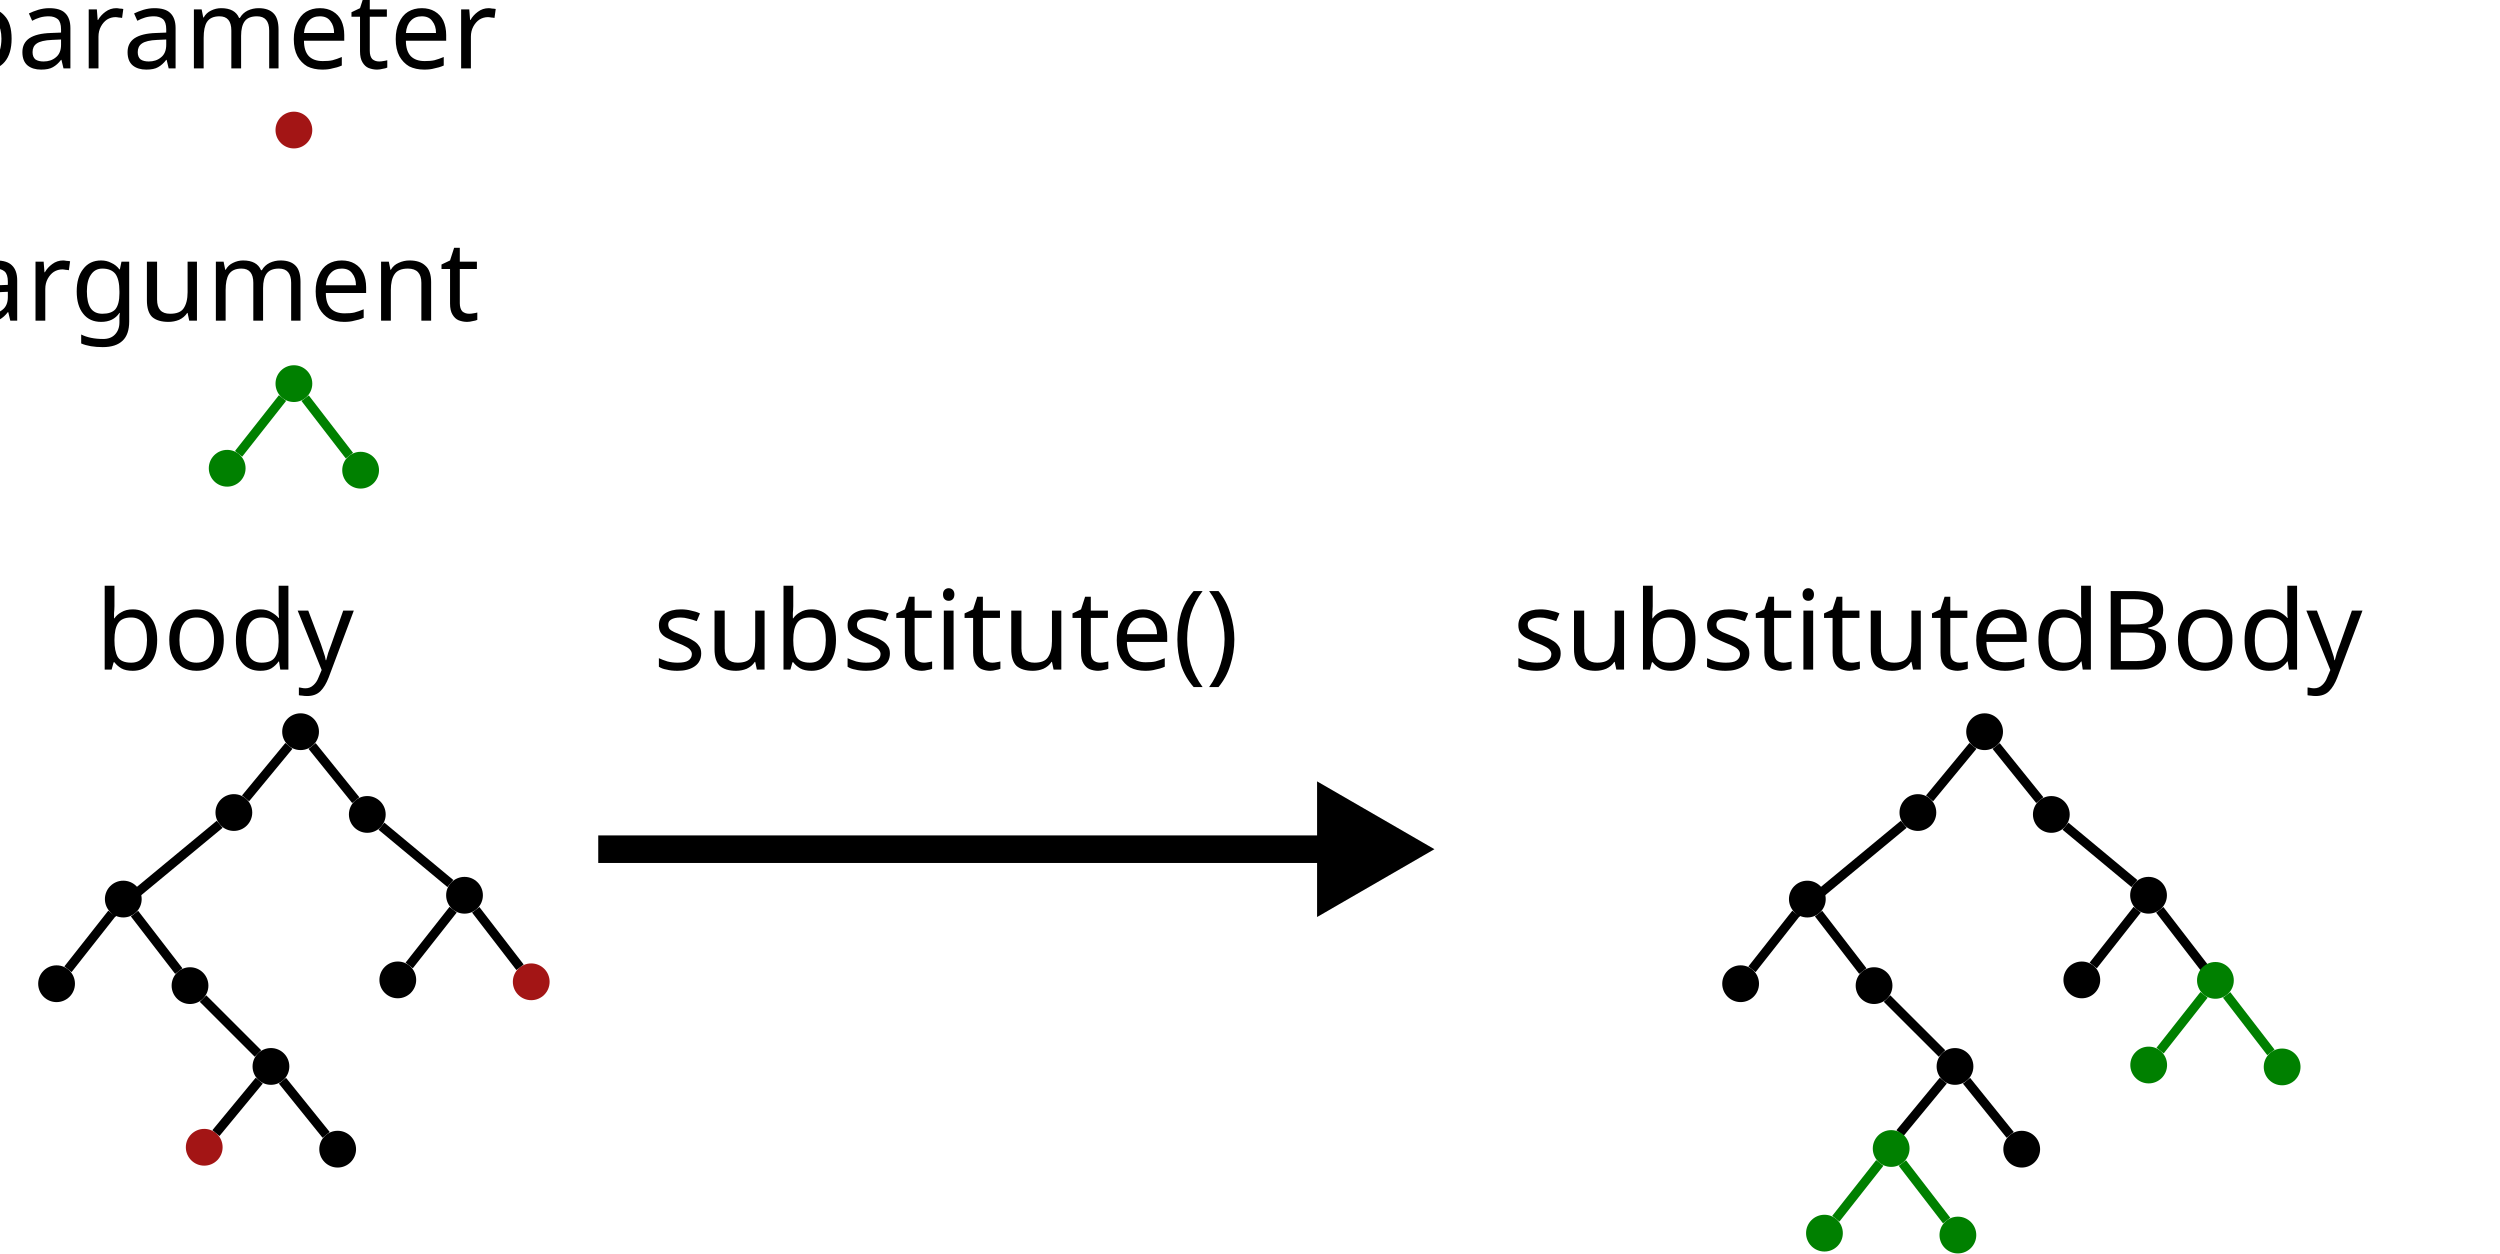
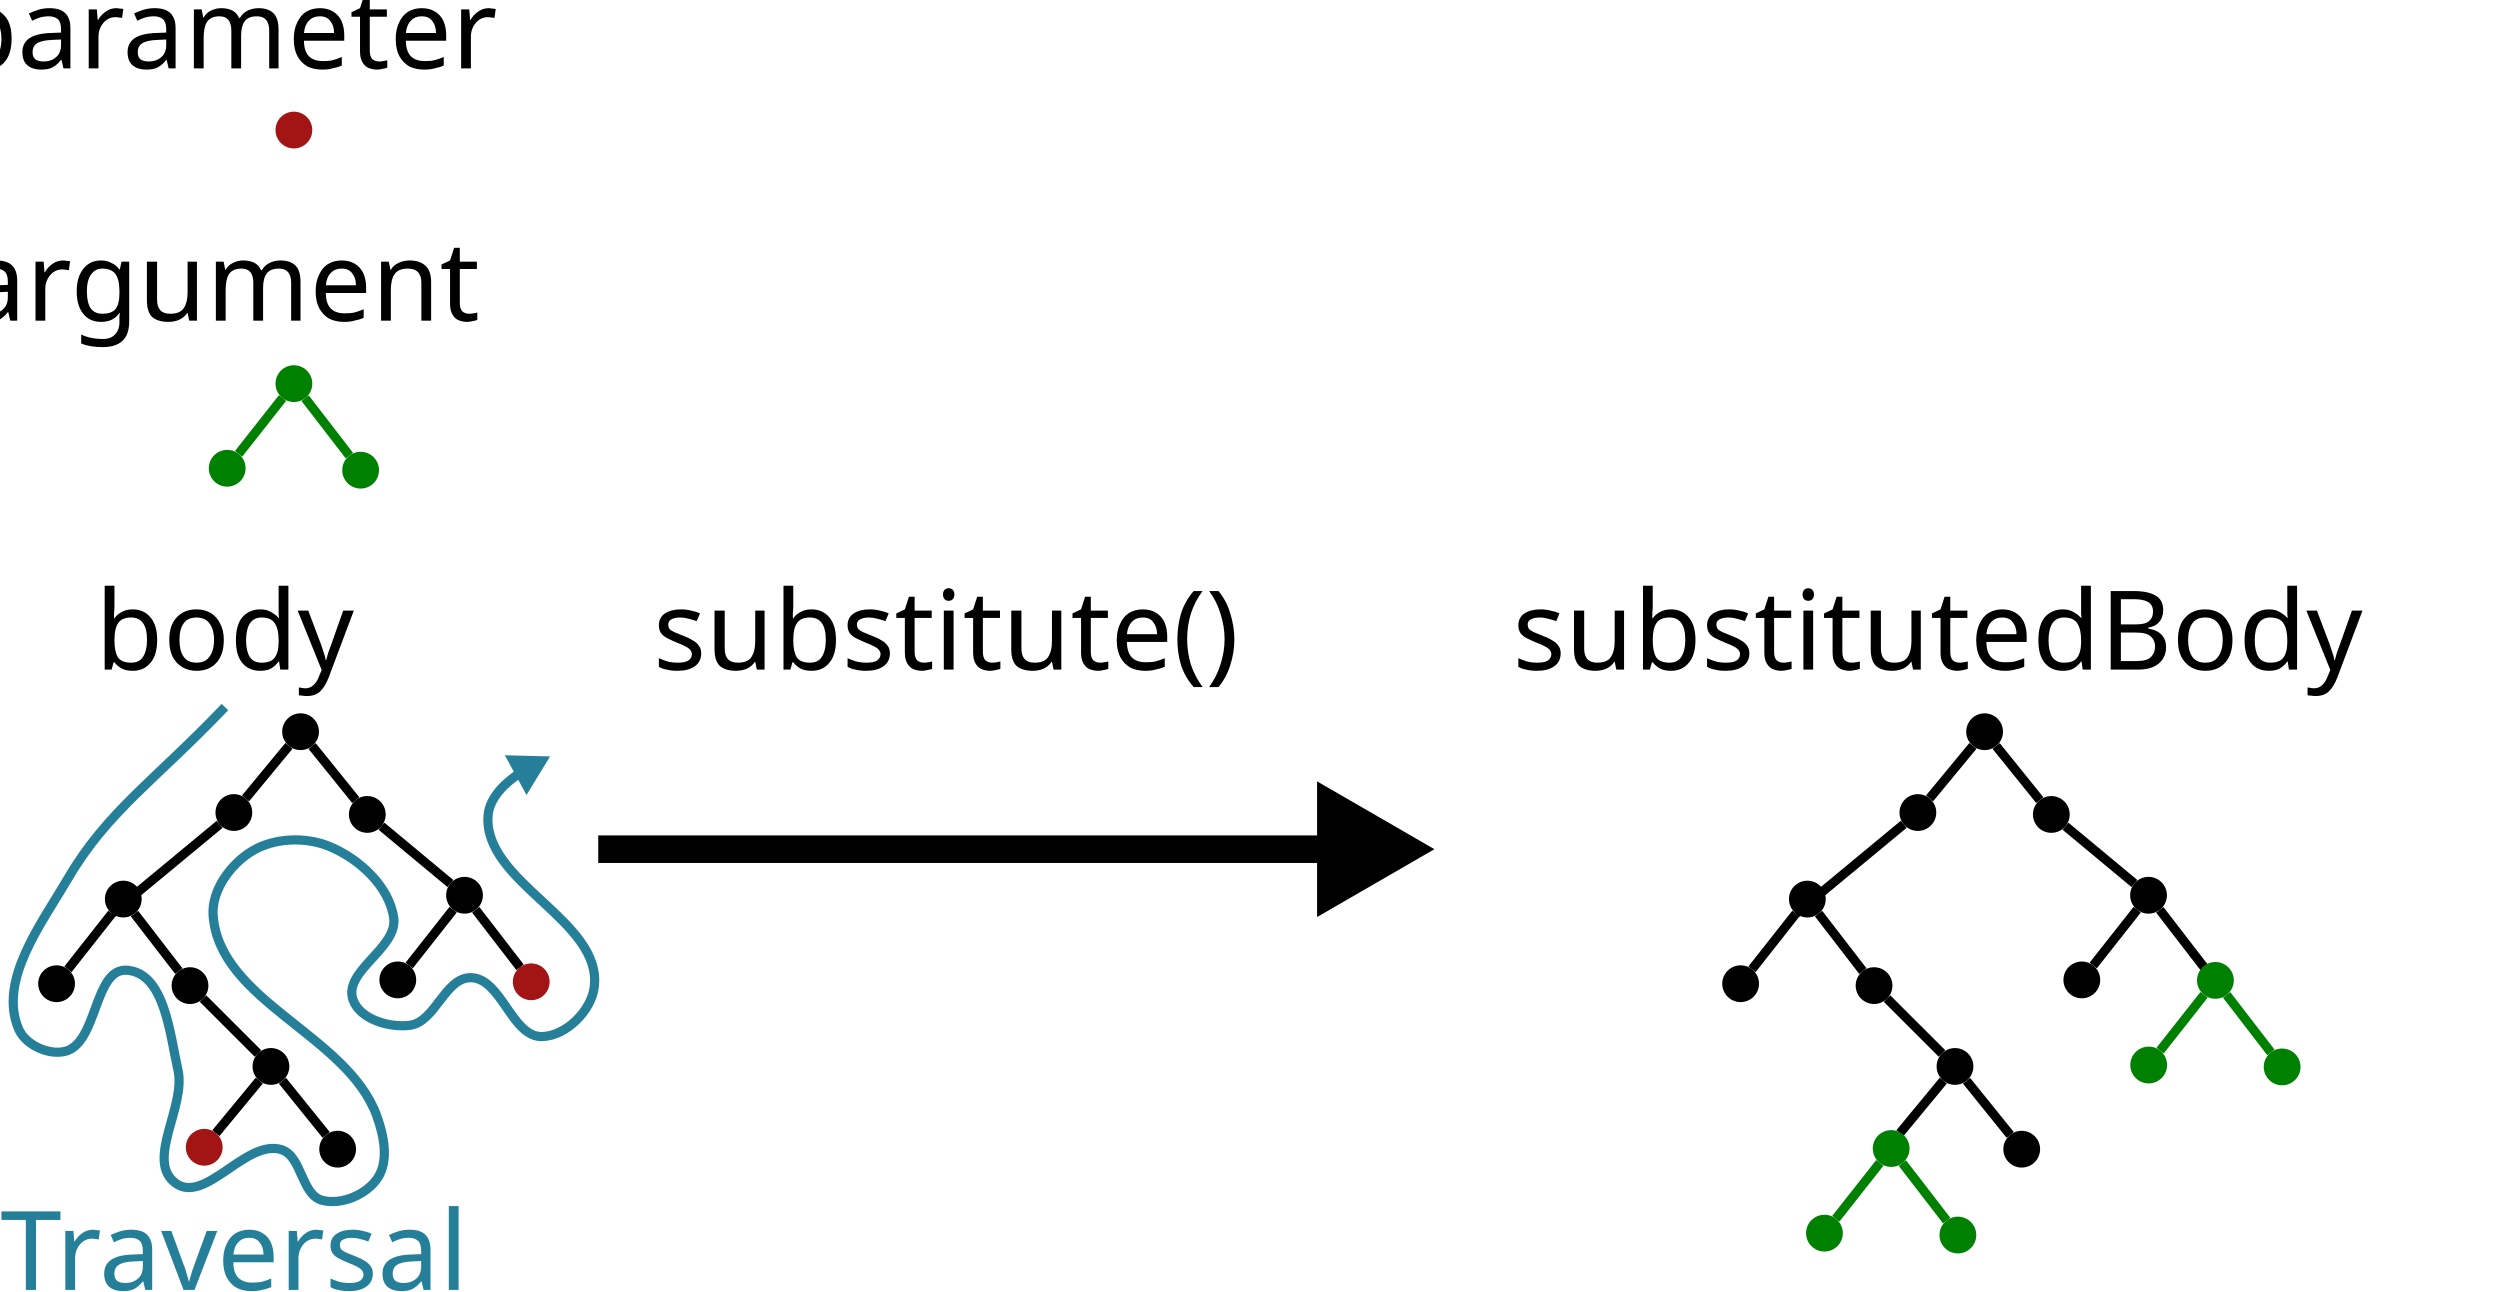
- <svg xmlns="http://www.w3.org/2000/svg" id="svg8" version="1.1" viewBox="0 0 96 48.132" height="48.132mm" width="96mm">
+ <svg xmlns="http://www.w3.org/2000/svg" width="96mm" height="49.58mm" viewBox="0 0 96 49.58" version="1.1" id="svg8">
  <defs id="defs2">
-     <marker style="overflow:visible" id="marker1718" refX="0" refY="0" orient="auto">
-       <path transform="scale(0.4)" style="fill:#000000;fill-opacity:1;fill-rule:evenodd;stroke:#000000;stroke-width:1pt;stroke-opacity:1" d="M 5.77,0 -2.88,5 V -5 Z" id="path1716" />
+     <marker style="overflow:visible" id="marker1133" refX="0" refY="0" orient="auto">
+       <path transform="scale(0.4)" style="fill:#267f99;fill-opacity:1;fill-rule:evenodd;stroke:#267f99;stroke-width:1pt;stroke-opacity:1" d="M 5.77,0 -2.88,5 V -5 Z" id="path1131" />
+     </marker>
+     <marker orient="auto" refY="0" refX="0" id="marker1718" style="overflow:visible">
+       <path id="path1716" d="M 5.77,0 -2.88,5 V -5 Z" style="fill:#000000;fill-opacity:1;fill-rule:evenodd;stroke:#000000;stroke-width:1pt;stroke-opacity:1" transform="scale(0.4)" />
    </marker>
  </defs>
-   <g transform="translate(-55.75736,-100.741)" id="layer1">
-     <g transform="translate(28.15124,2.349766)" id="g1155">
-       <circle style="fill:#000000;stroke:none;stroke-width:0.353" id="circle1052" cx="103.815" cy="126.489" r="0.706" />
-       <circle r="0.706" cy="129.593" cx="101.253" id="circle1054" style="fill:#000000;stroke:none;stroke-width:0.353" />
-       <circle style="fill:#000000;stroke:none;stroke-width:0.353" id="circle1056" cx="106.377" cy="129.666" r="0.706" />
-       <circle r="0.706" cy="132.916" cx="97.008" id="circle1058" style="fill:#000000;stroke:none;stroke-width:0.353" />
-       <circle style="fill:#000000;stroke:none;stroke-width:0.353" id="circle1060" cx="110.11" cy="132.769" r="0.706" />
-       <circle style="fill:#000000;stroke:none;stroke-width:0.353" id="circle1062" cx="94.446" cy="136.166" r="0.706" />
-       <circle r="0.706" cy="136.239" cx="99.57" id="circle1064" style="fill:#000000;stroke:none;stroke-width:0.353" />
-       <circle r="0.706" cy="136.02" cx="107.548" id="circle1066" style="fill:#000000;stroke:none;stroke-width:0.353" />
-       <circle r="0.706" cy="139.343" cx="102.678" id="circle1070" style="fill:#000000;stroke:none;stroke-width:0.353" />
-       <circle r="0.706" cy="142.52" cx="105.24" id="circle1074" style="fill:#000000;stroke:none;stroke-width:0.353" />
-       <path id="path1076" d="m 94.882,135.612 1.688,-2.142" style="fill:none;fill-rule:evenodd;stroke:#000000;stroke-width:0.353;stroke-linecap:butt;stroke-linejoin:miter;stroke-opacity:1" />
-       <path id="path1078" d="m 99.139,135.68 -1.7,-2.206" style="fill:none;fill-rule:evenodd;stroke:#000000;stroke-width:0.353;stroke-linecap:butt;stroke-linejoin:miter;stroke-opacity:1" />
-       <path id="path1080" d="m 100.565,141.902 1.664,-2.015" style="fill:none;fill-rule:evenodd;stroke:#000000;stroke-width:0.353;stroke-linecap:butt;stroke-linejoin:miter;stroke-opacity:1" />
-       <path id="path1082" d="m 104.797,141.971 -1.676,-2.078" style="fill:none;fill-rule:evenodd;stroke:#000000;stroke-width:0.353;stroke-linecap:butt;stroke-linejoin:miter;stroke-opacity:1" />
-       <path id="path1084" d="m 102.178,138.844 -2.109,-2.107" style="fill:none;fill-rule:evenodd;stroke:#000000;stroke-width:0.353;stroke-linecap:butt;stroke-linejoin:miter;stroke-opacity:1" />
-       <path id="path1086" d="m 96.571,133.47 4.139,-3.427" style="fill:none;fill-rule:evenodd;stroke:#000000;stroke-width:0.353;stroke-linecap:butt;stroke-linejoin:miter;stroke-opacity:1" />
-       <path id="path1088" d="m 101.702,129.048 1.664,-2.015" style="fill:none;fill-rule:evenodd;stroke:#000000;stroke-width:0.353;stroke-linecap:butt;stroke-linejoin:miter;stroke-opacity:1" />
-       <path id="path1090" d="m 104.258,127.038 1.676,2.078" style="fill:none;fill-rule:evenodd;stroke:#000000;stroke-width:0.353;stroke-linecap:butt;stroke-linejoin:miter;stroke-opacity:1" />
-       <path id="path1092" d="m 106.92,130.117 2.648,2.202" style="fill:none;fill-rule:evenodd;stroke:#000000;stroke-width:0.353;stroke-linecap:butt;stroke-linejoin:miter;stroke-opacity:1" />
-       <path id="path1094" d="m 109.674,133.324 -1.688,2.142" style="fill:none;fill-rule:evenodd;stroke:#000000;stroke-width:0.353;stroke-linecap:butt;stroke-linejoin:miter;stroke-opacity:1" />
-       <path id="path1096" d="m 110.541,133.328 1.7,2.206" style="fill:none;fill-rule:evenodd;stroke:#000000;stroke-width:0.353;stroke-linecap:butt;stroke-linejoin:miter;stroke-opacity:1" />
-       <circle r="0.706" cy="142.494" cx="100.227" id="circle1098" style="fill:#008000;fill-opacity:1;stroke:none;stroke-width:0.353" />
-       <circle style="fill:#008000;fill-opacity:1;stroke:none;stroke-width:0.353" id="circle1100" cx="97.665" cy="145.744" r="0.706" />
-       <circle r="0.706" cy="145.817" cx="102.789" id="circle1102" style="fill:#008000;fill-opacity:1;stroke:none;stroke-width:0.353" />
-       <path style="fill:none;fill-rule:evenodd;stroke:#008000;stroke-width:0.353;stroke-linecap:butt;stroke-linejoin:miter;stroke-opacity:1" d="m 99.79,143.048 -1.688,2.142" id="path1104" />
-       <path style="fill:none;fill-rule:evenodd;stroke:#008000;stroke-width:0.353;stroke-linecap:butt;stroke-linejoin:miter;stroke-opacity:1" d="m 100.657,143.053 1.7,2.206" id="path1106" />
-       <circle style="fill:#008000;fill-opacity:1;stroke:none;stroke-width:0.353" id="circle1108" cx="112.678" cy="136.038" r="0.706" />
-       <circle r="0.706" cy="139.288" cx="110.116" id="circle1110" style="fill:#008000;fill-opacity:1;stroke:none;stroke-width:0.353" />
-       <circle style="fill:#008000;fill-opacity:1;stroke:none;stroke-width:0.353" id="circle1112" cx="115.24" cy="139.361" r="0.706" />
-       <path id="path1114" d="m 112.242,136.592 -1.688,2.142" style="fill:none;fill-rule:evenodd;stroke:#008000;stroke-width:0.353;stroke-linecap:butt;stroke-linejoin:miter;stroke-opacity:1" />
-       <path id="path1116" d="m 113.109,136.597 1.7,2.206" style="fill:none;fill-rule:evenodd;stroke:#008000;stroke-width:0.353;stroke-linecap:butt;stroke-linejoin:miter;stroke-opacity:1" />
+   <g id="layer1" transform="translate(-55.75736,-100.741)">
+     <g id="g1155" transform="translate(28.15124,2.349766)">
+       <circle r="0.706" cy="126.489" cx="103.815" id="circle1052" style="fill:#000000;stroke:none;stroke-width:0.353" />
+       <circle style="fill:#000000;stroke:none;stroke-width:0.353" id="circle1054" cx="101.253" cy="129.593" r="0.706" />
+       <circle r="0.706" cy="129.666" cx="106.377" id="circle1056" style="fill:#000000;stroke:none;stroke-width:0.353" />
+       <circle style="fill:#000000;stroke:none;stroke-width:0.353" id="circle1058" cx="97.008" cy="132.916" r="0.706" />
+       <circle r="0.706" cy="132.769" cx="110.11" id="circle1060" style="fill:#000000;stroke:none;stroke-width:0.353" />
+       <circle r="0.706" cy="136.166" cx="94.446" id="circle1062" style="fill:#000000;stroke:none;stroke-width:0.353" />
+       <circle style="fill:#000000;stroke:none;stroke-width:0.353" id="circle1064" cx="99.57" cy="136.239" r="0.706" />
+       <circle style="fill:#000000;stroke:none;stroke-width:0.353" id="circle1066" cx="107.548" cy="136.02" r="0.706" />
+       <circle style="fill:#000000;stroke:none;stroke-width:0.353" id="circle1070" cx="102.678" cy="139.343" r="0.706" />
+       <circle style="fill:#000000;stroke:none;stroke-width:0.353" id="circle1074" cx="105.24" cy="142.52" r="0.706" />
+       <path style="fill:none;fill-rule:evenodd;stroke:#000000;stroke-width:0.353;stroke-linecap:butt;stroke-linejoin:miter;stroke-opacity:1" d="m 94.882,135.612 1.688,-2.142" id="path1076" />
+       <path style="fill:none;fill-rule:evenodd;stroke:#000000;stroke-width:0.353;stroke-linecap:butt;stroke-linejoin:miter;stroke-opacity:1" d="m 99.139,135.68 -1.7,-2.206" id="path1078" />
+       <path style="fill:none;fill-rule:evenodd;stroke:#000000;stroke-width:0.353;stroke-linecap:butt;stroke-linejoin:miter;stroke-opacity:1" d="m 100.565,141.902 1.664,-2.015" id="path1080" />
+       <path style="fill:none;fill-rule:evenodd;stroke:#000000;stroke-width:0.353;stroke-linecap:butt;stroke-linejoin:miter;stroke-opacity:1" d="m 104.797,141.971 -1.676,-2.078" id="path1082" />
+       <path style="fill:none;fill-rule:evenodd;stroke:#000000;stroke-width:0.353;stroke-linecap:butt;stroke-linejoin:miter;stroke-opacity:1" d="m 102.178,138.844 -2.109,-2.107" id="path1084" />
+       <path style="fill:none;fill-rule:evenodd;stroke:#000000;stroke-width:0.353;stroke-linecap:butt;stroke-linejoin:miter;stroke-opacity:1" d="m 96.571,133.47 4.139,-3.427" id="path1086" />
+       <path style="fill:none;fill-rule:evenodd;stroke:#000000;stroke-width:0.353;stroke-linecap:butt;stroke-linejoin:miter;stroke-opacity:1" d="m 101.702,129.048 1.664,-2.015" id="path1088" />
+       <path style="fill:none;fill-rule:evenodd;stroke:#000000;stroke-width:0.353;stroke-linecap:butt;stroke-linejoin:miter;stroke-opacity:1" d="m 104.258,127.038 1.676,2.078" id="path1090" />
+       <path style="fill:none;fill-rule:evenodd;stroke:#000000;stroke-width:0.353;stroke-linecap:butt;stroke-linejoin:miter;stroke-opacity:1" d="m 106.92,130.117 2.648,2.202" id="path1092" />
+       <path style="fill:none;fill-rule:evenodd;stroke:#000000;stroke-width:0.353;stroke-linecap:butt;stroke-linejoin:miter;stroke-opacity:1" d="m 109.674,133.324 -1.688,2.142" id="path1094" />
+       <path style="fill:none;fill-rule:evenodd;stroke:#000000;stroke-width:0.353;stroke-linecap:butt;stroke-linejoin:miter;stroke-opacity:1" d="m 110.541,133.328 1.7,2.206" id="path1096" />
+       <circle style="fill:#008000;fill-opacity:1;stroke:none;stroke-width:0.353" id="circle1098" cx="100.227" cy="142.494" r="0.706" />
+       <circle r="0.706" cy="145.744" cx="97.665" id="circle1100" style="fill:#008000;fill-opacity:1;stroke:none;stroke-width:0.353" />
+       <circle style="fill:#008000;fill-opacity:1;stroke:none;stroke-width:0.353" id="circle1102" cx="102.789" cy="145.817" r="0.706" />
+       <path id="path1104" d="m 99.79,143.048 -1.688,2.142" style="fill:none;fill-rule:evenodd;stroke:#008000;stroke-width:0.353;stroke-linecap:butt;stroke-linejoin:miter;stroke-opacity:1" />
+       <path id="path1106" d="m 100.657,143.053 1.7,2.206" style="fill:none;fill-rule:evenodd;stroke:#008000;stroke-width:0.353;stroke-linecap:butt;stroke-linejoin:miter;stroke-opacity:1" />
+       <circle r="0.706" cy="136.038" cx="112.678" id="circle1108" style="fill:#008000;fill-opacity:1;stroke:none;stroke-width:0.353" />
+       <circle style="fill:#008000;fill-opacity:1;stroke:none;stroke-width:0.353" id="circle1110" cx="110.116" cy="139.288" r="0.706" />
+       <circle r="0.706" cy="139.361" cx="115.24" id="circle1112" style="fill:#008000;fill-opacity:1;stroke:none;stroke-width:0.353" />
+       <path style="fill:none;fill-rule:evenodd;stroke:#008000;stroke-width:0.353;stroke-linecap:butt;stroke-linejoin:miter;stroke-opacity:1" d="m 112.242,136.592 -1.688,2.142" id="path1114" />
+       <path style="fill:none;fill-rule:evenodd;stroke:#008000;stroke-width:0.353;stroke-linecap:butt;stroke-linejoin:miter;stroke-opacity:1" d="m 113.109,136.597 1.7,2.206" id="path1116" />
    </g>
-     <circle r="0.706" cy="105.735" cx="67.043" id="circle145" style="fill:#a31515;fill-opacity:1;stroke:none;stroke-width:0.353" />
-     <text highlight="ts" id="text149" y="103.37" x="67.091" style="font-size:4.233px;line-height:1.25;font-family:'PT Mono';-inkscape-font-specification:'PT Mono';text-align:center;text-anchor:middle;stroke-width:0.265" xml:space="preserve">
-       <tspan style="font-size:4.233px;stroke-width:0.265" y="103.37" x="67.091" id="tspan147">parameter</tspan>
+     <circle style="fill:#a31515;fill-opacity:1;stroke:none;stroke-width:0.353" id="circle145" cx="67.043" cy="105.735" r="0.706" />
+     <text xml:space="preserve" style="font-size:4.233px;line-height:1.25;font-family:'PT Mono';-inkscape-font-specification:'PT Mono';text-align:center;text-anchor:middle;stroke-width:0.265" x="67.091" y="103.37" id="text149" highlight="ts">
+       <tspan id="tspan147" x="67.091" y="103.37" style="font-size:4.233px;stroke-width:0.265">parameter</tspan>
    </text>
-     <text xml:space="preserve" style="font-size:4.233px;line-height:1.25;font-family:'PT Mono';-inkscape-font-specification:'PT Mono';text-align:center;text-anchor:middle;stroke-width:0.265" x="67.135" y="126.453" id="text153" highlight="ts">
-       <tspan id="tspan151" x="67.135" y="126.453" style="font-size:4.233px;stroke-width:0.265">body</tspan>
+     <text highlight="ts" id="text153" y="126.453" x="67.135" style="font-size:4.233px;line-height:1.25;font-family:'PT Mono';-inkscape-font-specification:'PT Mono';text-align:center;text-anchor:middle;stroke-width:0.265" xml:space="preserve">
+       <tspan style="font-size:4.233px;stroke-width:0.265" y="126.453" x="67.135" id="tspan151">body</tspan>
    </text>
-     <text highlight="ts" id="text157" y="113.057" x="67.032" style="font-size:4.233px;line-height:1.25;font-family:'PT Mono';-inkscape-font-specification:'PT Mono';text-align:center;text-anchor:middle;stroke-width:0.265" xml:space="preserve">
-       <tspan style="font-size:4.233px;stroke-width:0.265" y="113.057" x="67.032" id="tspan155">argument</tspan>
+     <text xml:space="preserve" style="font-size:4.233px;line-height:1.25;font-family:'PT Mono';-inkscape-font-specification:'PT Mono';text-align:center;text-anchor:middle;stroke-width:0.265" x="67.032" y="113.057" id="text157" highlight="ts">
+       <tspan id="tspan155" x="67.032" y="113.057" style="font-size:4.233px;stroke-width:0.265">argument</tspan>
    </text>
-     <g transform="translate(-49.76569,6.508369)" id="g1187">
-       <circle style="fill:#008000;fill-opacity:1;stroke:none;stroke-width:0.353" id="circle159" cx="116.809" cy="108.964" r="0.706" />
-       <circle r="0.706" cy="112.214" cx="114.247" id="circle161" style="fill:#008000;fill-opacity:1;stroke:none;stroke-width:0.353" />
-       <circle style="fill:#008000;fill-opacity:1;stroke:none;stroke-width:0.353" id="circle163" cx="119.371" cy="112.288" r="0.706" />
-       <path id="path165" d="m 116.372,109.518 -1.688,2.142" style="fill:none;fill-rule:evenodd;stroke:#008000;stroke-width:0.353;stroke-linecap:butt;stroke-linejoin:miter;stroke-opacity:1" />
-       <path id="path167" d="m 117.24,109.523 1.7,2.206" style="fill:none;fill-rule:evenodd;stroke:#008000;stroke-width:0.353;stroke-linecap:butt;stroke-linejoin:miter;stroke-opacity:1" />
+     <g id="g1187" transform="translate(-49.76569,6.508369)">
+       <circle r="0.706" cy="108.964" cx="116.809" id="circle159" style="fill:#008000;fill-opacity:1;stroke:none;stroke-width:0.353" />
+       <circle style="fill:#008000;fill-opacity:1;stroke:none;stroke-width:0.353" id="circle161" cx="114.247" cy="112.214" r="0.706" />
+       <circle r="0.706" cy="112.288" cx="119.371" id="circle163" style="fill:#008000;fill-opacity:1;stroke:none;stroke-width:0.353" />
+       <path style="fill:none;fill-rule:evenodd;stroke:#008000;stroke-width:0.353;stroke-linecap:butt;stroke-linejoin:miter;stroke-opacity:1" d="m 116.372,109.518 -1.688,2.142" id="path165" />
+       <path style="fill:none;fill-rule:evenodd;stroke:#008000;stroke-width:0.353;stroke-linecap:butt;stroke-linejoin:miter;stroke-opacity:1" d="m 117.24,109.523 1.7,2.206" id="path167" />
    </g>
-     <g transform="translate(-25.69535,22.75417)" id="g1180">
-       <circle style="fill:#000000;stroke:none;stroke-width:0.353" id="circle992" cx="92.995" cy="106.084" r="0.706" />
-       <circle r="0.706" cy="109.188" cx="90.433" id="circle994" style="fill:#000000;stroke:none;stroke-width:0.353" />
-       <circle style="fill:#000000;stroke:none;stroke-width:0.353" id="circle996" cx="95.557" cy="109.261" r="0.706" />
-       <circle r="0.706" cy="112.511" cx="86.187" id="circle998" style="fill:#000000;stroke:none;stroke-width:0.353" />
-       <circle style="fill:#000000;stroke:none;stroke-width:0.353" id="circle1000" cx="99.29" cy="112.365" r="0.706" />
-       <circle style="fill:#000000;stroke:none;stroke-width:0.353" id="circle1002" cx="83.625" cy="115.762" r="0.706" />
-       <circle r="0.706" cy="115.835" cx="88.749" id="circle1004" style="fill:#000000;stroke:none;stroke-width:0.353" />
-       <circle r="0.706" cy="115.615" cx="96.728" id="circle1006" style="fill:#000000;stroke:none;stroke-width:0.353" />
-       <circle style="font-variation-settings:normal;opacity:1;vector-effect:none;fill:#a31515;fill-opacity:1;stroke:none;stroke-width:0.353;stroke-linecap:butt;stroke-linejoin:miter;stroke-miterlimit:4;stroke-dasharray:none;stroke-dashoffset:0;stroke-opacity:1;stop-color:#000000;stop-opacity:1" id="circle1008" cx="101.852" cy="115.688" r="0.706" />
-       <circle r="0.706" cy="118.938" cx="91.857" id="circle1010" style="fill:#000000;stroke:none;stroke-width:0.353" />
-       <circle style="font-variation-settings:normal;opacity:1;vector-effect:none;fill:#a31515;fill-opacity:1;stroke:none;stroke-width:0.353;stroke-linecap:butt;stroke-linejoin:miter;stroke-miterlimit:4;stroke-dasharray:none;stroke-dashoffset:0;stroke-opacity:1;stop-color:#000000;stop-opacity:1" id="circle1012" cx="89.295" cy="122.042" r="0.706" />
-       <circle r="0.706" cy="122.115" cx="94.419" id="circle1014" style="fill:#000000;stroke:none;stroke-width:0.353" />
-       <path id="path1016" d="m 84.062,115.207 1.688,-2.142" style="fill:none;fill-rule:evenodd;stroke:#000000;stroke-width:0.353;stroke-linecap:butt;stroke-linejoin:miter;stroke-opacity:1" />
-       <path id="path1018" d="m 88.318,115.276 -1.7,-2.206" style="fill:none;fill-rule:evenodd;stroke:#000000;stroke-width:0.353;stroke-linecap:butt;stroke-linejoin:miter;stroke-opacity:1" />
-       <path id="path1020" d="m 89.744,121.498 1.664,-2.015" style="fill:none;fill-rule:evenodd;stroke:#000000;stroke-width:0.353;stroke-linecap:butt;stroke-linejoin:miter;stroke-opacity:1" />
-       <path id="path1022" d="m 93.976,121.566 -1.676,-2.078" style="fill:none;fill-rule:evenodd;stroke:#000000;stroke-width:0.353;stroke-linecap:butt;stroke-linejoin:miter;stroke-opacity:1" />
-       <path id="path1024" d="m 91.358,118.44 -2.109,-2.107" style="fill:none;fill-rule:evenodd;stroke:#000000;stroke-width:0.353;stroke-linecap:butt;stroke-linejoin:miter;stroke-opacity:1" />
-       <path id="path1026" d="m 85.75,113.066 4.139,-3.427" style="fill:none;fill-rule:evenodd;stroke:#000000;stroke-width:0.353;stroke-linecap:butt;stroke-linejoin:miter;stroke-opacity:1" />
-       <path id="path1028" d="m 90.882,108.644 1.664,-2.015" style="fill:none;fill-rule:evenodd;stroke:#000000;stroke-width:0.353;stroke-linecap:butt;stroke-linejoin:miter;stroke-opacity:1" />
-       <path id="path1030" d="m 93.438,106.634 1.676,2.078" style="fill:none;fill-rule:evenodd;stroke:#000000;stroke-width:0.353;stroke-linecap:butt;stroke-linejoin:miter;stroke-opacity:1" />
-       <path id="path1032" d="m 96.099,109.712 2.648,2.202" style="fill:none;fill-rule:evenodd;stroke:#000000;stroke-width:0.353;stroke-linecap:butt;stroke-linejoin:miter;stroke-opacity:1" />
-       <path id="path1034" d="m 98.853,112.919 -1.688,2.142" style="fill:none;fill-rule:evenodd;stroke:#000000;stroke-width:0.353;stroke-linecap:butt;stroke-linejoin:miter;stroke-opacity:1" />
-       <path id="path1036" d="m 99.721,112.924 1.7,2.206" style="fill:none;fill-rule:evenodd;stroke:#000000;stroke-width:0.353;stroke-linecap:butt;stroke-linejoin:miter;stroke-opacity:1" />
+     <g id="g1180" transform="translate(-25.69535,22.75417)">
+       <circle r="0.706" cy="106.084" cx="92.995" id="circle992" style="fill:#000000;stroke:none;stroke-width:0.353" />
+       <circle style="fill:#000000;stroke:none;stroke-width:0.353" id="circle994" cx="90.433" cy="109.188" r="0.706" />
+       <circle r="0.706" cy="109.261" cx="95.557" id="circle996" style="fill:#000000;stroke:none;stroke-width:0.353" />
+       <circle style="fill:#000000;stroke:none;stroke-width:0.353" id="circle998" cx="86.187" cy="112.511" r="0.706" />
+       <circle r="0.706" cy="112.365" cx="99.29" id="circle1000" style="fill:#000000;stroke:none;stroke-width:0.353" />
+       <circle r="0.706" cy="115.762" cx="83.625" id="circle1002" style="fill:#000000;stroke:none;stroke-width:0.353" />
+       <circle style="fill:#000000;stroke:none;stroke-width:0.353" id="circle1004" cx="88.749" cy="115.835" r="0.706" />
+       <circle style="fill:#000000;stroke:none;stroke-width:0.353" id="circle1006" cx="96.728" cy="115.615" r="0.706" />
+       <circle r="0.706" cy="115.688" cx="101.852" id="circle1008" style="font-variation-settings:normal;opacity:1;vector-effect:none;fill:#a31515;fill-opacity:1;stroke:none;stroke-width:0.353;stroke-linecap:butt;stroke-linejoin:miter;stroke-miterlimit:4;stroke-dasharray:none;stroke-dashoffset:0;stroke-opacity:1;stop-color:#000000;stop-opacity:1" />
+       <circle style="fill:#000000;stroke:none;stroke-width:0.353" id="circle1010" cx="91.857" cy="118.938" r="0.706" />
+       <circle r="0.706" cy="122.042" cx="89.295" id="circle1012" style="font-variation-settings:normal;opacity:1;vector-effect:none;fill:#a31515;fill-opacity:1;stroke:none;stroke-width:0.353;stroke-linecap:butt;stroke-linejoin:miter;stroke-miterlimit:4;stroke-dasharray:none;stroke-dashoffset:0;stroke-opacity:1;stop-color:#000000;stop-opacity:1" />
+       <circle style="fill:#000000;stroke:none;stroke-width:0.353" id="circle1014" cx="94.419" cy="122.115" r="0.706" />
+       <path style="fill:none;fill-rule:evenodd;stroke:#000000;stroke-width:0.353;stroke-linecap:butt;stroke-linejoin:miter;stroke-opacity:1" d="m 84.062,115.207 1.688,-2.142" id="path1016" />
+       <path style="fill:none;fill-rule:evenodd;stroke:#000000;stroke-width:0.353;stroke-linecap:butt;stroke-linejoin:miter;stroke-opacity:1" d="m 88.318,115.276 -1.7,-2.206" id="path1018" />
+       <path style="fill:none;fill-rule:evenodd;stroke:#000000;stroke-width:0.353;stroke-linecap:butt;stroke-linejoin:miter;stroke-opacity:1" d="m 89.744,121.498 1.664,-2.015" id="path1020" />
+       <path style="fill:none;fill-rule:evenodd;stroke:#000000;stroke-width:0.353;stroke-linecap:butt;stroke-linejoin:miter;stroke-opacity:1" d="m 93.976,121.566 -1.676,-2.078" id="path1022" />
+       <path style="fill:none;fill-rule:evenodd;stroke:#000000;stroke-width:0.353;stroke-linecap:butt;stroke-linejoin:miter;stroke-opacity:1" d="m 91.358,118.44 -2.109,-2.107" id="path1024" />
+       <path style="fill:none;fill-rule:evenodd;stroke:#000000;stroke-width:0.353;stroke-linecap:butt;stroke-linejoin:miter;stroke-opacity:1" d="m 85.75,113.066 4.139,-3.427" id="path1026" />
+       <path style="fill:none;fill-rule:evenodd;stroke:#000000;stroke-width:0.353;stroke-linecap:butt;stroke-linejoin:miter;stroke-opacity:1" d="m 90.882,108.644 1.664,-2.015" id="path1028" />
+       <path style="fill:none;fill-rule:evenodd;stroke:#000000;stroke-width:0.353;stroke-linecap:butt;stroke-linejoin:miter;stroke-opacity:1" d="m 93.438,106.634 1.676,2.078" id="path1030" />
+       <path style="fill:none;fill-rule:evenodd;stroke:#000000;stroke-width:0.353;stroke-linecap:butt;stroke-linejoin:miter;stroke-opacity:1" d="m 96.099,109.712 2.648,2.202" id="path1032" />
+       <path style="fill:none;fill-rule:evenodd;stroke:#000000;stroke-width:0.353;stroke-linecap:butt;stroke-linejoin:miter;stroke-opacity:1" d="m 98.853,112.919 -1.688,2.142" id="path1034" />
+       <path style="fill:none;fill-rule:evenodd;stroke:#000000;stroke-width:0.353;stroke-linecap:butt;stroke-linejoin:miter;stroke-opacity:1" d="m 99.721,112.924 1.7,2.206" id="path1036" />
    </g>
-     <text xml:space="preserve" style="font-size:4.233px;line-height:1.25;font-family:'PT Mono';-inkscape-font-specification:'PT Mono';text-align:center;text-anchor:middle;stroke-width:0.265" x="94.84" y="126.453" id="text1122" highlight="ts">
-       <tspan id="tspan1120" x="94.84" y="126.453" style="font-size:4.233px;stroke-width:0.265">substitute()</tspan>
+     <text highlight="ts" id="text1122" y="126.453" x="94.84" style="font-size:4.233px;line-height:1.25;font-family:'PT Mono';-inkscape-font-specification:'PT Mono';text-align:center;text-anchor:middle;stroke-width:0.265" xml:space="preserve">
+       <tspan style="font-size:4.233px;stroke-width:0.265" y="126.453" x="94.84" id="tspan1120">substitute()</tspan>
    </text>
-     <path id="path1714" d="M 78.73,133.35 H 107.834" style="fill:none;stroke:#000000;stroke-width:1.058;stroke-linecap:butt;stroke-linejoin:miter;stroke-miterlimit:4;stroke-dasharray:none;stroke-opacity:1;marker-end:url(#marker1718)" />
-     <text xml:space="preserve" style="font-size:4.233px;line-height:1.25;font-family:'PT Mono';-inkscape-font-specification:'PT Mono';text-align:center;text-anchor:middle;stroke-width:0.265" x="132.913" y="126.453" id="text1866" highlight="ts">
-       <tspan id="tspan1864" x="132.913" y="126.453" style="font-size:4.233px;stroke-width:0.265">substitutedBody</tspan>
+     <path style="fill:none;stroke:#000000;stroke-width:1.058;stroke-linecap:butt;stroke-linejoin:miter;stroke-miterlimit:4;stroke-dasharray:none;stroke-opacity:1;marker-end:url(#marker1718)" d="M 78.73,133.35 H 107.834" id="path1714" />
+     <text highlight="ts" id="text1866" y="126.453" x="132.913" style="font-size:4.233px;line-height:1.25;font-family:'PT Mono';-inkscape-font-specification:'PT Mono';text-align:center;text-anchor:middle;stroke-width:0.265" xml:space="preserve">
+       <tspan style="font-size:4.233px;stroke-width:0.265" y="126.453" x="132.913" id="tspan1864">substitutedBody</tspan>
+     </text>
+     <path d="m 64.394,127.893 c -2.667,2.797 -4.516,4.004 -6.017,6.566 -1.027,1.754 -2.698,3.921 -1.906,5.793 0.256,0.606 1.134,1.014 1.774,0.864 1.279,-0.299 1.105,-3.242 2.413,-3.117 1.423,0.136 1.618,2.434 1.933,3.829 0.319,1.411 -1.257,3.471 -0.1,4.34 1.136,0.853 2.704,-1.692 4.064,-1.283 0.8,0.241 0.768,1.74 1.577,1.949 0.741,0.192 1.706,-0.222 2.129,-0.861 0.44,-0.665 0.234,-1.644 -0.04,-2.393 -1.137,-3.108 -6.048,-4.389 -6.28,-7.691 -0.067,-0.957 0.67,-1.964 1.49,-2.462 0.843,-0.512 2.039,-0.563 2.954,-0.192 1.147,0.466 2.321,1.53 2.491,2.757 0.16,1.159 -1.955,2.043 -1.561,3.145 0.267,0.747 1.383,1.071 2.171,0.977 0.986,-0.118 1.357,-1.843 2.35,-1.83 1.188,0.015 1.567,2.305 2.754,2.261 0.915,-0.034 1.87,-0.988 1.986,-1.895 0.327,-2.561 -4.259,-4.009 -4.078,-6.584 0.055,-0.779 0.823,-1.43 1.501,-1.799" style="fill:none;stroke:#267f99;stroke-width:0.353;stroke-linecap:butt;stroke-linejoin:miter;stroke-miterlimit:4;stroke-dasharray:none;stroke-opacity:1;marker-end:url(#marker1133)" id="path233" />
+     <text id="text1273" y="150.27" x="67.497" style="font-size:4.233px;line-height:1.25;font-family:'PT Mono';-inkscape-font-specification:'PT Mono';text-align:center;text-anchor:middle;stroke-width:0.265" xml:space="preserve">
+       <tspan style="font-style:normal;font-variant:normal;font-weight:normal;font-stretch:normal;font-size:4.233px;font-family:'PT Serif';-inkscape-font-specification:'PT Serif';fill:#267f99;fill-opacity:1;stroke-width:0.265" y="150.27" x="67.497" id="tspan1271">Traversal</tspan>
    </text>
  </g>
</svg>
